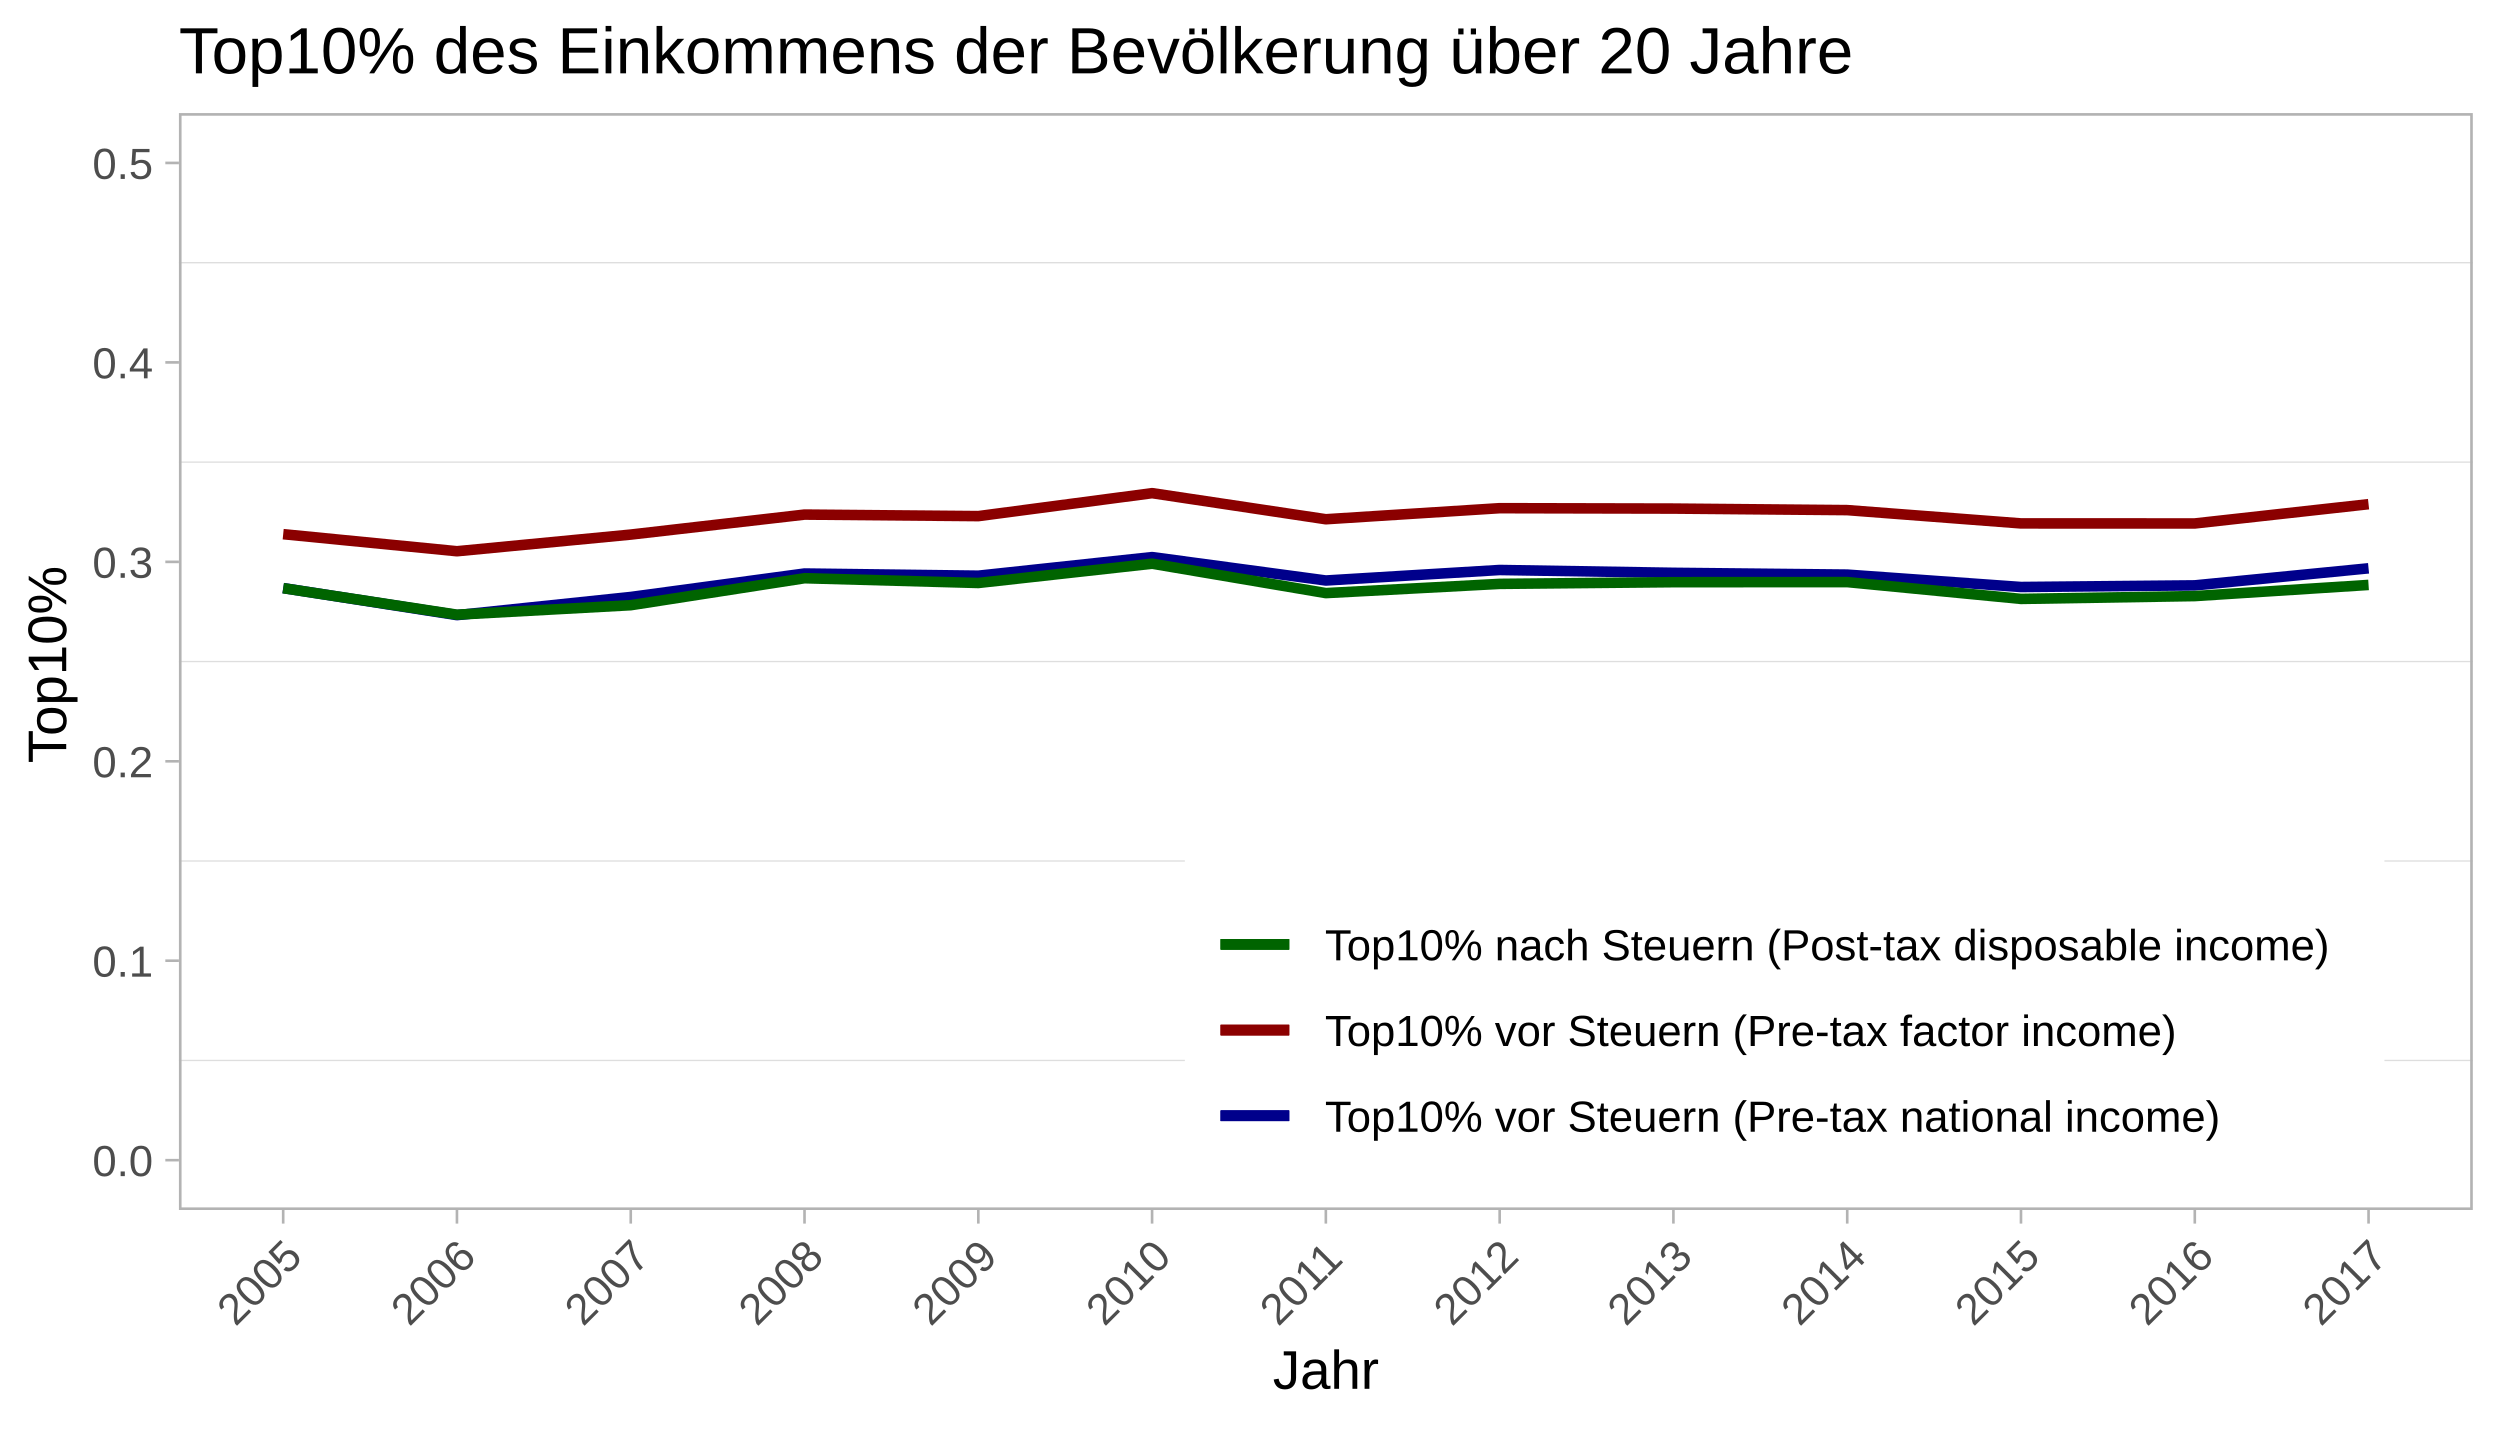
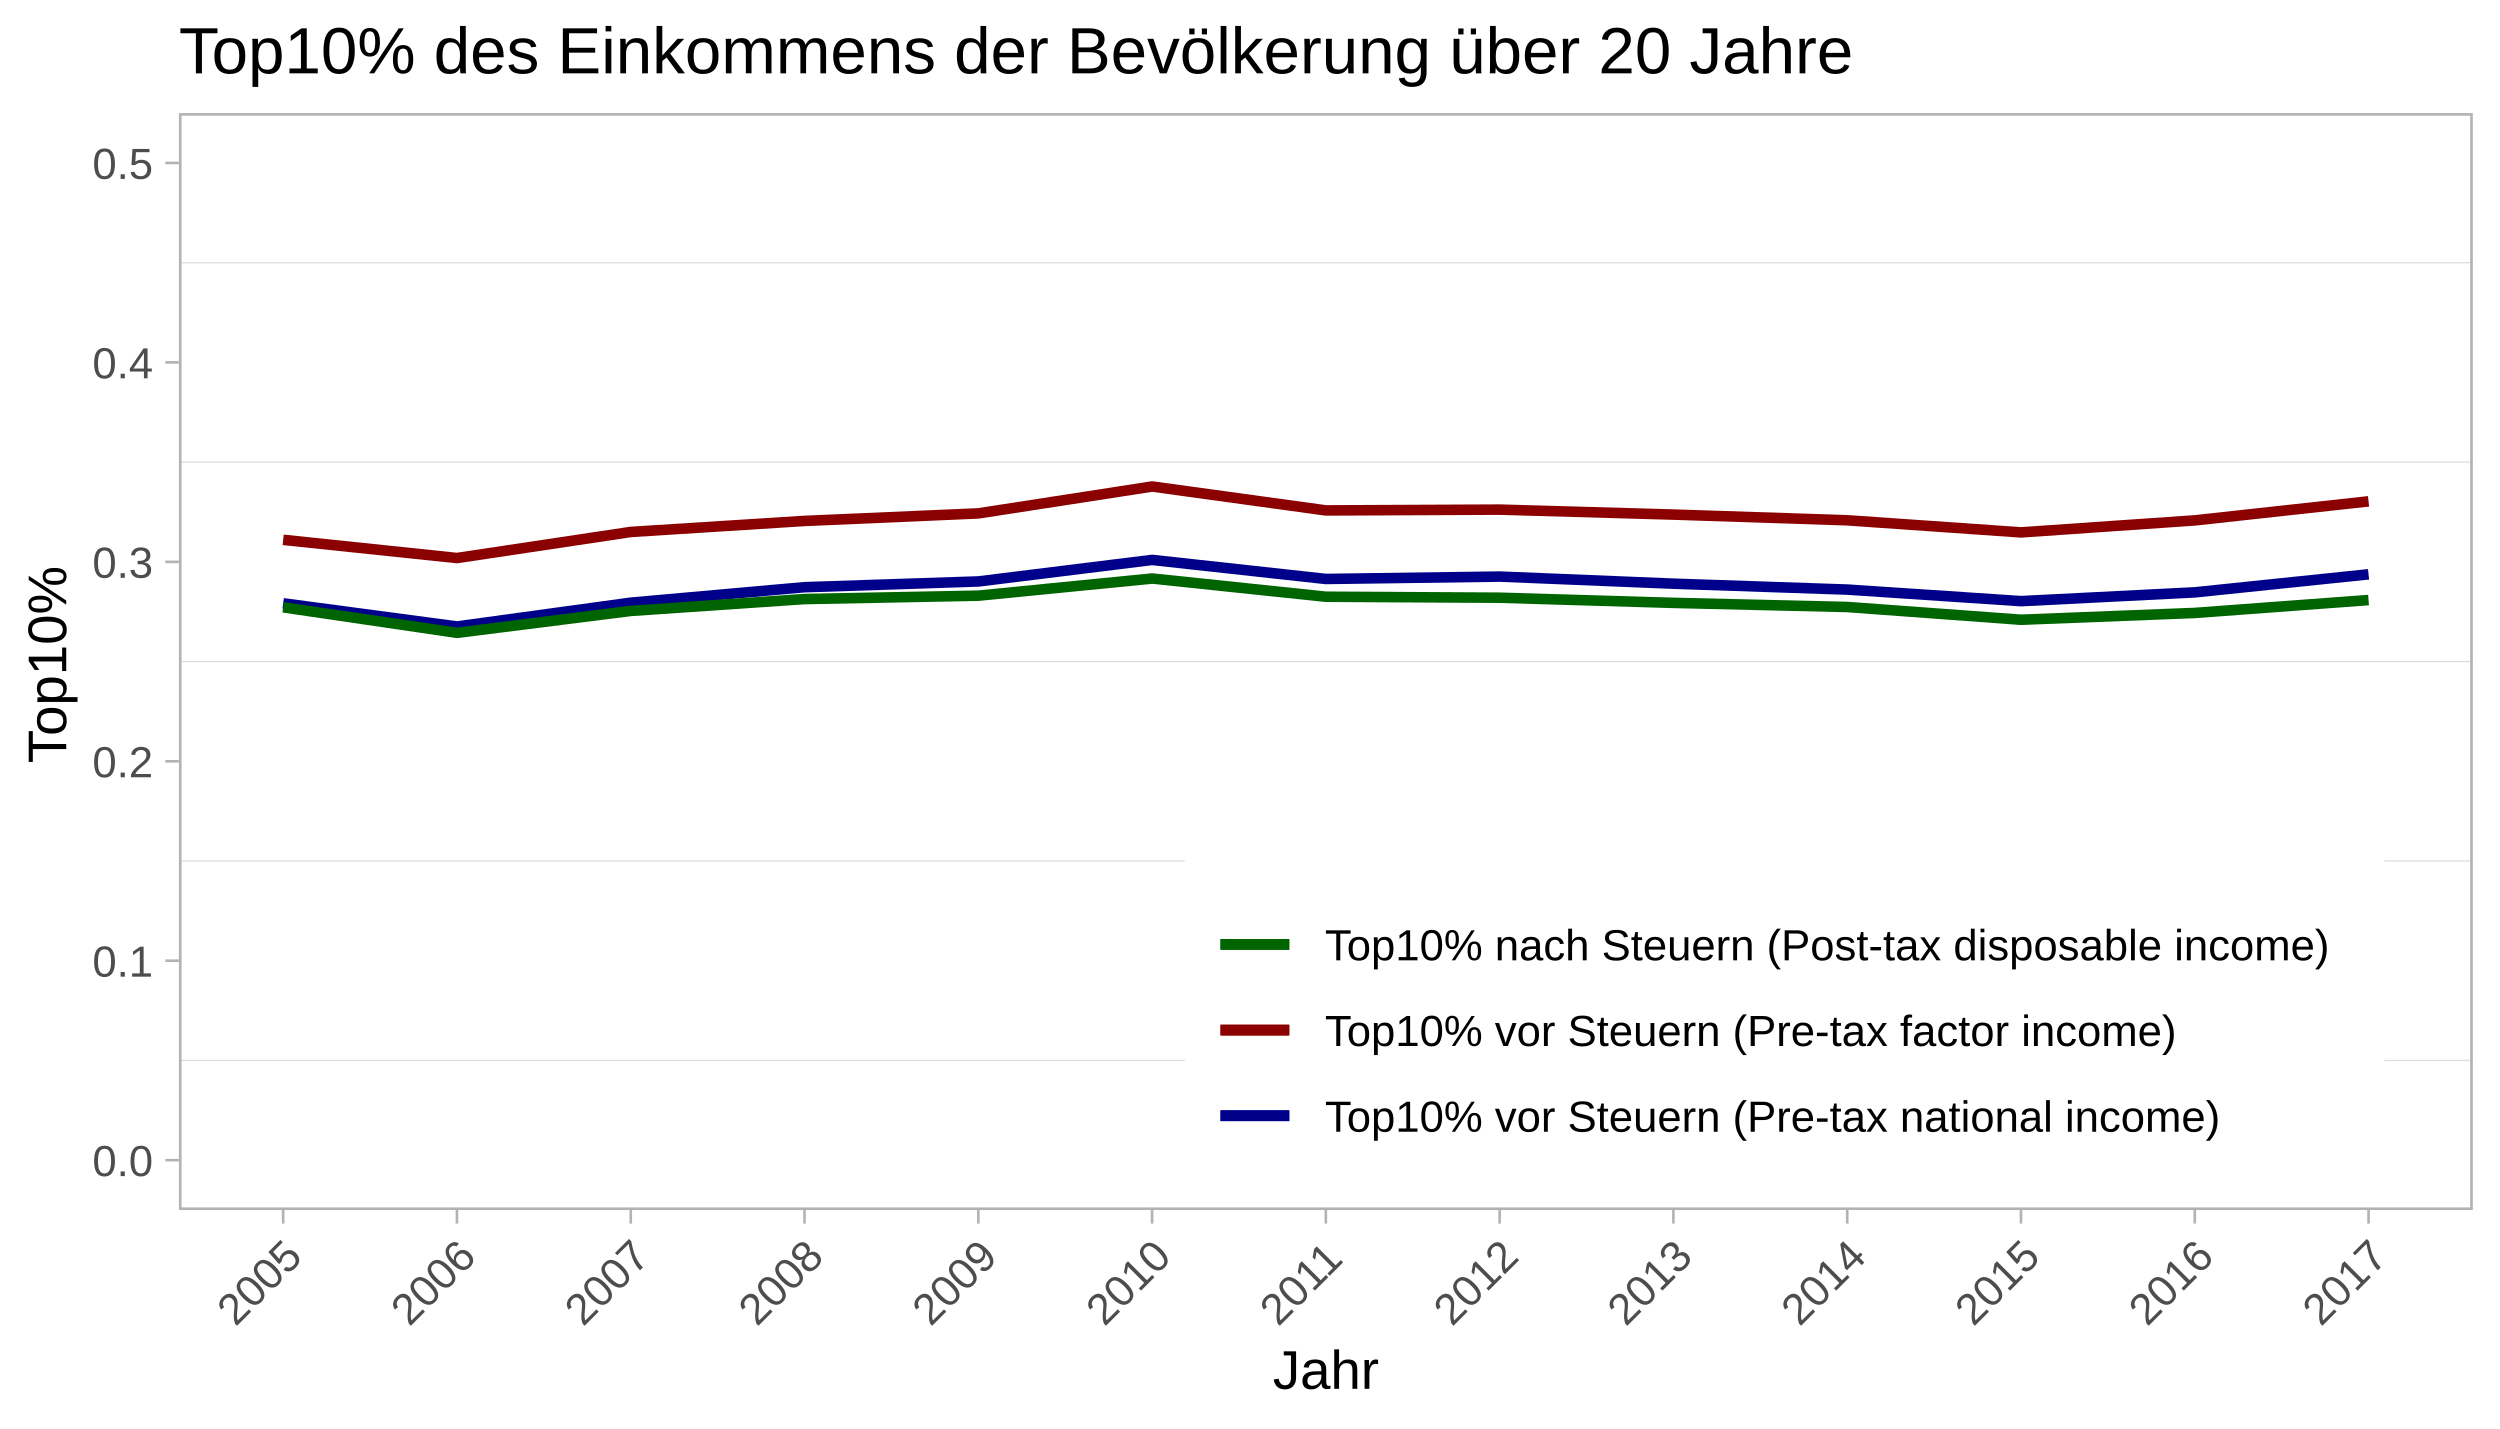
<svg xmlns="http://www.w3.org/2000/svg" viewBox="0 0 504.00 288.00">
  <defs>
    <style type="text/css">
    line, polyline, path, rect, circle {
      fill: none;
      stroke: #000000;
      stroke-linecap: round;
      stroke-linejoin: round;
      stroke-miterlimit: 10.00;
    }
  </style>
  </defs>
  <rect width="100%" height="100%" style="stroke: none; fill: #FFFFFF;" />
  <rect x="-0.00" y="0.00" width="504.00" height="288.00" style="stroke-width: 1.07; stroke: #FFFFFF; fill: #FFFFFF;" />
  <defs>
    <clipPath id="cpMzYuMDY4Mnw0OTguNTIxfDI0My45NDR8MjIuODAyNw==">
      <rect x="36.07" y="22.80" width="462.45" height="221.14" />
    </clipPath>
  </defs>
  <rect x="36.07" y="22.80" width="462.45" height="221.14" style="stroke-width: 1.07; stroke: none; fill: #FFFFFF;" clip-path="url(#cpMzYuMDY4Mnw0OTguNTIxfDI0My45NDR8MjIuODAyNw==)" />
  <polyline points="36.07,213.79 498.52,213.79 " style="stroke-width: 0.27; stroke: #DEDEDE; stroke-linecap: butt;" clip-path="url(#cpMzYuMDY4Mnw0OTguNTIxfDI0My45NDR8MjIuODAyNw==)" />
  <polyline points="36.07,173.58 498.52,173.58 " style="stroke-width: 0.27; stroke: #DEDEDE; stroke-linecap: butt;" clip-path="url(#cpMzYuMDY4Mnw0OTguNTIxfDI0My45NDR8MjIuODAyNw==)" />
  <polyline points="36.07,133.37 498.52,133.37 " style="stroke-width: 0.27; stroke: #DEDEDE; stroke-linecap: butt;" clip-path="url(#cpMzYuMDY4Mnw0OTguNTIxfDI0My45NDR8MjIuODAyNw==)" />
  <polyline points="36.07,93.17 498.52,93.17 " style="stroke-width: 0.27; stroke: #DEDEDE; stroke-linecap: butt;" clip-path="url(#cpMzYuMDY4Mnw0OTguNTIxfDI0My45NDR8MjIuODAyNw==)" />
  <polyline points="36.07,52.96 498.52,52.96 " style="stroke-width: 0.27; stroke: #DEDEDE; stroke-linecap: butt;" clip-path="url(#cpMzYuMDY4Mnw0OTguNTIxfDI0My45NDR8MjIuODAyNw==)" />
-   <polyline points="57.09,107.69 92.12,111.13 127.16,107.77 162.19,103.74 197.23,104.05 232.26,99.42 267.29,104.68 302.33,102.45 337.36,102.53 372.40,102.84 407.43,105.52 442.47,105.53 477.50,101.64 " style="stroke-width: 2.13; stroke: #8B0000; stroke-linecap: butt;" clip-path="url(#cpMzYuMDY4Mnw0OTguNTIxfDI0My45NDR8MjIuODAyNw==)" />
-   <polyline points="57.09,118.56 92.12,124.01 127.16,120.35 162.19,115.62 197.23,116.06 232.26,112.31 267.29,117.03 302.33,114.91 337.36,115.48 372.40,115.84 407.43,118.34 442.47,118.01 477.50,114.57 " style="stroke-width: 2.13; stroke: #00008B; stroke-linecap: butt;" clip-path="url(#cpMzYuMDY4Mnw0OTguNTIxfDI0My45NDR8MjIuODAyNw==)" />
-   <polyline points="57.09,118.58 92.12,123.92 127.16,122.01 162.19,116.57 197.23,117.53 232.26,113.64 267.29,119.57 302.33,117.71 337.36,117.37 372.40,117.35 407.43,120.74 442.47,120.17 477.50,117.92 " style="stroke-width: 2.13; stroke: #006400; stroke-linecap: butt;" clip-path="url(#cpMzYuMDY4Mnw0OTguNTIxfDI0My45NDR8MjIuODAyNw==)" />
+   <polyline points="57.09,108.83 92.12,112.50 127.16,107.24 162.19,105.02 197.23,103.50 232.26,98.08 267.29,102.90 302.33,102.74 337.36,103.74 372.40,104.89 407.43,107.33 442.47,104.91 477.50,101.07 " style="stroke-width: 2.13; stroke: #8B0000; stroke-linecap: butt;" clip-path="url(#cpMzYuMDY4Mnw0OTguNTIxfDI0My45NDR8MjIuODAyNw==)" />
+   <polyline points="57.09,121.63 92.12,126.30 127.16,121.50 162.19,118.38 197.23,117.22 232.26,112.88 267.29,116.72 302.33,116.24 337.36,117.67 372.40,118.86 407.43,121.19 442.47,119.42 477.50,115.78 " style="stroke-width: 2.13; stroke: #00008B; stroke-linecap: butt;" clip-path="url(#cpMzYuMDY4Mnw0OTguNTIxfDI0My45NDR8MjIuODAyNw==)" />
+   <polyline points="57.09,122.43 92.12,127.58 127.16,123.16 162.19,120.77 197.23,120.09 232.26,116.63 267.29,120.30 302.33,120.50 337.36,121.54 372.40,122.37 407.43,124.94 442.47,123.57 477.50,120.97 " style="stroke-width: 2.13; stroke: #006400; stroke-linecap: butt;" clip-path="url(#cpMzYuMDY4Mnw0OTguNTIxfDI0My45NDR8MjIuODAyNw==)" />
  <rect x="36.07" y="22.80" width="462.45" height="221.14" style="stroke-width: 1.07; stroke: #B3B3B3;" clip-path="url(#cpMzYuMDY4Mnw0OTguNTIxfDI0My45NDR8MjIuODAyNw==)" />
  <defs>
    <clipPath id="cpMHw1MDR8Mjg4fDA=">
      <rect x="0.00" y="0.00" width="504.00" height="288.00" />
    </clipPath>
  </defs>
  <g clip-path="url(#cpMHw1MDR8Mjg4fDA=)">
    <text x="18.63" y="237.11" style="font-size: 8.80px; fill: #4D4D4D; font-family: Arial;" textLength="12.51px" lengthAdjust="spacingAndGlyphs">0.0</text>
  </g>
  <g clip-path="url(#cpMHw1MDR8Mjg4fDA=)">
    <text x="18.63" y="196.90" style="font-size: 8.80px; fill: #4D4D4D; font-family: Arial;" textLength="12.51px" lengthAdjust="spacingAndGlyphs">0.1</text>
  </g>
  <g clip-path="url(#cpMHw1MDR8Mjg4fDA=)">
    <text x="18.63" y="156.70" style="font-size: 8.80px; fill: #4D4D4D; font-family: Arial;" textLength="12.51px" lengthAdjust="spacingAndGlyphs">0.2</text>
  </g>
  <g clip-path="url(#cpMHw1MDR8Mjg4fDA=)">
    <text x="18.63" y="116.49" style="font-size: 8.80px; fill: #4D4D4D; font-family: Arial;" textLength="12.51px" lengthAdjust="spacingAndGlyphs">0.3</text>
  </g>
  <g clip-path="url(#cpMHw1MDR8Mjg4fDA=)">
    <text x="18.63" y="76.28" style="font-size: 8.80px; fill: #4D4D4D; font-family: Arial;" textLength="12.51px" lengthAdjust="spacingAndGlyphs">0.4</text>
  </g>
  <g clip-path="url(#cpMHw1MDR8Mjg4fDA=)">
    <text x="18.63" y="36.07" style="font-size: 8.80px; fill: #4D4D4D; font-family: Arial;" textLength="12.51px" lengthAdjust="spacingAndGlyphs">0.5</text>
  </g>
  <polyline points="33.33,233.89 36.07,233.89 " style="stroke-width: 0.53; stroke: #B3B3B3; stroke-linecap: butt;" clip-path="url(#cpMHw1MDR8Mjg4fDA=)" />
  <polyline points="33.33,193.68 36.07,193.68 " style="stroke-width: 0.53; stroke: #B3B3B3; stroke-linecap: butt;" clip-path="url(#cpMHw1MDR8Mjg4fDA=)" />
  <polyline points="33.33,153.48 36.07,153.48 " style="stroke-width: 0.53; stroke: #B3B3B3; stroke-linecap: butt;" clip-path="url(#cpMHw1MDR8Mjg4fDA=)" />
  <polyline points="33.33,113.27 36.07,113.27 " style="stroke-width: 0.53; stroke: #B3B3B3; stroke-linecap: butt;" clip-path="url(#cpMHw1MDR8Mjg4fDA=)" />
  <polyline points="33.33,73.06 36.07,73.06 " style="stroke-width: 0.53; stroke: #B3B3B3; stroke-linecap: butt;" clip-path="url(#cpMHw1MDR8Mjg4fDA=)" />
  <polyline points="33.33,32.85 36.07,32.85 " style="stroke-width: 0.53; stroke: #B3B3B3; stroke-linecap: butt;" clip-path="url(#cpMHw1MDR8Mjg4fDA=)" />
  <polyline points="57.09,246.68 57.09,243.94 " style="stroke-width: 0.53; stroke: #B3B3B3; stroke-linecap: butt;" clip-path="url(#cpMHw1MDR8Mjg4fDA=)" />
  <polyline points="92.12,246.68 92.12,243.94 " style="stroke-width: 0.53; stroke: #B3B3B3; stroke-linecap: butt;" clip-path="url(#cpMHw1MDR8Mjg4fDA=)" />
  <polyline points="127.16,246.68 127.16,243.94 " style="stroke-width: 0.53; stroke: #B3B3B3; stroke-linecap: butt;" clip-path="url(#cpMHw1MDR8Mjg4fDA=)" />
  <polyline points="162.19,246.68 162.19,243.94 " style="stroke-width: 0.53; stroke: #B3B3B3; stroke-linecap: butt;" clip-path="url(#cpMHw1MDR8Mjg4fDA=)" />
  <polyline points="197.23,246.68 197.23,243.94 " style="stroke-width: 0.53; stroke: #B3B3B3; stroke-linecap: butt;" clip-path="url(#cpMHw1MDR8Mjg4fDA=)" />
  <polyline points="232.26,246.68 232.26,243.94 " style="stroke-width: 0.53; stroke: #B3B3B3; stroke-linecap: butt;" clip-path="url(#cpMHw1MDR8Mjg4fDA=)" />
  <polyline points="267.29,246.68 267.29,243.94 " style="stroke-width: 0.53; stroke: #B3B3B3; stroke-linecap: butt;" clip-path="url(#cpMHw1MDR8Mjg4fDA=)" />
  <polyline points="302.33,246.68 302.33,243.94 " style="stroke-width: 0.53; stroke: #B3B3B3; stroke-linecap: butt;" clip-path="url(#cpMHw1MDR8Mjg4fDA=)" />
  <polyline points="337.36,246.68 337.36,243.94 " style="stroke-width: 0.53; stroke: #B3B3B3; stroke-linecap: butt;" clip-path="url(#cpMHw1MDR8Mjg4fDA=)" />
  <polyline points="372.40,246.68 372.40,243.94 " style="stroke-width: 0.53; stroke: #B3B3B3; stroke-linecap: butt;" clip-path="url(#cpMHw1MDR8Mjg4fDA=)" />
  <polyline points="407.43,246.68 407.43,243.94 " style="stroke-width: 0.53; stroke: #B3B3B3; stroke-linecap: butt;" clip-path="url(#cpMHw1MDR8Mjg4fDA=)" />
  <polyline points="442.47,246.68 442.47,243.94 " style="stroke-width: 0.53; stroke: #B3B3B3; stroke-linecap: butt;" clip-path="url(#cpMHw1MDR8Mjg4fDA=)" />
  <polyline points="477.50,246.68 477.50,243.94 " style="stroke-width: 0.53; stroke: #B3B3B3; stroke-linecap: butt;" clip-path="url(#cpMHw1MDR8Mjg4fDA=)" />
  <g clip-path="url(#cpMHw1MDR8Mjg4fDA=)">
    <text transform="translate(47.48,267.58) rotate(-45)" style="font-size: 8.80px; fill: #4D4D4D; font-family: Arial;" textLength="20.02px" lengthAdjust="spacingAndGlyphs">2005</text>
  </g>
  <g clip-path="url(#cpMHw1MDR8Mjg4fDA=)">
    <text transform="translate(82.52,267.58) rotate(-45)" style="font-size: 8.80px; fill: #4D4D4D; font-family: Arial;" textLength="20.02px" lengthAdjust="spacingAndGlyphs">2006</text>
  </g>
  <g clip-path="url(#cpMHw1MDR8Mjg4fDA=)">
    <text transform="translate(117.55,267.58) rotate(-45)" style="font-size: 8.80px; fill: #4D4D4D; font-family: Arial;" textLength="20.02px" lengthAdjust="spacingAndGlyphs">2007</text>
  </g>
  <g clip-path="url(#cpMHw1MDR8Mjg4fDA=)">
    <text transform="translate(152.59,267.58) rotate(-45)" style="font-size: 8.80px; fill: #4D4D4D; font-family: Arial;" textLength="20.02px" lengthAdjust="spacingAndGlyphs">2008</text>
  </g>
  <g clip-path="url(#cpMHw1MDR8Mjg4fDA=)">
    <text transform="translate(187.62,267.58) rotate(-45)" style="font-size: 8.80px; fill: #4D4D4D; font-family: Arial;" textLength="20.02px" lengthAdjust="spacingAndGlyphs">2009</text>
  </g>
  <g clip-path="url(#cpMHw1MDR8Mjg4fDA=)">
    <text transform="translate(222.65,267.58) rotate(-45)" style="font-size: 8.80px; fill: #4D4D4D; font-family: Arial;" textLength="20.02px" lengthAdjust="spacingAndGlyphs">2010</text>
  </g>
  <g clip-path="url(#cpMHw1MDR8Mjg4fDA=)">
    <text transform="translate(257.69,267.58) rotate(-45)" style="font-size: 8.80px; fill: #4D4D4D; font-family: Arial;" textLength="20.02px" lengthAdjust="spacingAndGlyphs">2011</text>
  </g>
  <g clip-path="url(#cpMHw1MDR8Mjg4fDA=)">
    <text transform="translate(292.72,267.58) rotate(-45)" style="font-size: 8.80px; fill: #4D4D4D; font-family: Arial;" textLength="20.02px" lengthAdjust="spacingAndGlyphs">2012</text>
  </g>
  <g clip-path="url(#cpMHw1MDR8Mjg4fDA=)">
    <text transform="translate(327.76,267.58) rotate(-45)" style="font-size: 8.80px; fill: #4D4D4D; font-family: Arial;" textLength="20.02px" lengthAdjust="spacingAndGlyphs">2013</text>
  </g>
  <g clip-path="url(#cpMHw1MDR8Mjg4fDA=)">
    <text transform="translate(362.79,267.58) rotate(-45)" style="font-size: 8.80px; fill: #4D4D4D; font-family: Arial;" textLength="20.02px" lengthAdjust="spacingAndGlyphs">2014</text>
  </g>
  <g clip-path="url(#cpMHw1MDR8Mjg4fDA=)">
    <text transform="translate(397.83,267.58) rotate(-45)" style="font-size: 8.80px; fill: #4D4D4D; font-family: Arial;" textLength="20.02px" lengthAdjust="spacingAndGlyphs">2015</text>
  </g>
  <g clip-path="url(#cpMHw1MDR8Mjg4fDA=)">
    <text transform="translate(432.86,267.58) rotate(-45)" style="font-size: 8.80px; fill: #4D4D4D; font-family: Arial;" textLength="20.02px" lengthAdjust="spacingAndGlyphs">2016</text>
  </g>
  <g clip-path="url(#cpMHw1MDR8Mjg4fDA=)">
    <text transform="translate(467.89,267.58) rotate(-45)" style="font-size: 8.80px; fill: #4D4D4D; font-family: Arial;" textLength="20.02px" lengthAdjust="spacingAndGlyphs">2017</text>
  </g>
  <g clip-path="url(#cpMHw1MDR8Mjg4fDA=)">
    <text x="256.60" y="279.99" style="font-size: 11.00px; font-family: Arial;" textLength="21.40px" lengthAdjust="spacingAndGlyphs">Jahr</text>
  </g>
  <g clip-path="url(#cpMHw1MDR8Mjg4fDA=)">
    <text transform="translate(13.35,153.86) rotate(-90)" style="font-size: 11.00px; font-family: Arial;" textLength="40.97px" lengthAdjust="spacingAndGlyphs">Top10%</text>
  </g>
  <rect x="238.87" y="160.37" width="241.83" height="78.68" style="stroke-width: 1.07; stroke: none; fill: #FFFFFF;" clip-path="url(#cpMHw1MDR8Mjg4fDA=)" />
  <rect x="244.35" y="181.74" width="17.28" height="17.28" style="stroke-width: 1.07; stroke: none; fill: #FFFFFF;" clip-path="url(#cpMHw1MDR8Mjg4fDA=)" />
  <line x1="246.08" y1="190.38" x2="259.90" y2="190.38" style="stroke-width: 2.13; stroke: #006400; stroke-linecap: butt;" clip-path="url(#cpMHw1MDR8Mjg4fDA=)" />
  <line x1="246.08" y1="190.38" x2="259.90" y2="190.38" style="stroke-width: 2.13; stroke: #006400; stroke-linecap: butt;" clip-path="url(#cpMHw1MDR8Mjg4fDA=)" />
  <line x1="246.08" y1="190.38" x2="259.90" y2="190.38" style="stroke-width: 2.13; stroke: #006400; stroke-linecap: butt;" clip-path="url(#cpMHw1MDR8Mjg4fDA=)" />
  <rect x="244.35" y="199.02" width="17.28" height="17.28" style="stroke-width: 1.07; stroke: none; fill: #FFFFFF;" clip-path="url(#cpMHw1MDR8Mjg4fDA=)" />
  <line x1="246.08" y1="207.66" x2="259.90" y2="207.66" style="stroke-width: 2.13; stroke: #8B0000; stroke-linecap: butt;" clip-path="url(#cpMHw1MDR8Mjg4fDA=)" />
  <line x1="246.08" y1="207.66" x2="259.90" y2="207.66" style="stroke-width: 2.13; stroke: #8B0000; stroke-linecap: butt;" clip-path="url(#cpMHw1MDR8Mjg4fDA=)" />
  <line x1="246.08" y1="207.66" x2="259.90" y2="207.66" style="stroke-width: 2.13; stroke: #8B0000; stroke-linecap: butt;" clip-path="url(#cpMHw1MDR8Mjg4fDA=)" />
  <rect x="244.35" y="216.30" width="17.28" height="17.28" style="stroke-width: 1.07; stroke: none; fill: #FFFFFF;" clip-path="url(#cpMHw1MDR8Mjg4fDA=)" />
  <line x1="246.08" y1="224.94" x2="259.90" y2="224.94" style="stroke-width: 2.13; stroke: #00008B; stroke-linecap: butt;" clip-path="url(#cpMHw1MDR8Mjg4fDA=)" />
  <line x1="246.08" y1="224.94" x2="259.90" y2="224.94" style="stroke-width: 2.13; stroke: #00008B; stroke-linecap: butt;" clip-path="url(#cpMHw1MDR8Mjg4fDA=)" />
  <line x1="246.08" y1="224.94" x2="259.90" y2="224.94" style="stroke-width: 2.13; stroke: #00008B; stroke-linecap: butt;" clip-path="url(#cpMHw1MDR8Mjg4fDA=)" />
  <g clip-path="url(#cpMHw1MDR8Mjg4fDA=)">
    <text x="267.11" y="193.60" style="font-size: 8.80px; font-family: Arial;" textLength="208.11px" lengthAdjust="spacingAndGlyphs">Top10% nach Steuern (Post-tax disposable income)</text>
  </g>
  <g clip-path="url(#cpMHw1MDR8Mjg4fDA=)">
    <text x="267.11" y="210.88" style="font-size: 8.80px; font-family: Arial;" textLength="176.57px" lengthAdjust="spacingAndGlyphs">Top10% vor Steuern (Pre-tax factor income)</text>
  </g>
  <g clip-path="url(#cpMHw1MDR8Mjg4fDA=)">
    <text x="267.11" y="228.16" style="font-size: 8.80px; font-family: Arial;" textLength="185.59px" lengthAdjust="spacingAndGlyphs">Top10% vor Steuern (Pre-tax national income)</text>
  </g>
  <g clip-path="url(#cpMHw1MDR8Mjg4fDA=)">
    <text x="36.07" y="14.79" style="font-size: 13.20px; font-family: Arial;" textLength="337.47px" lengthAdjust="spacingAndGlyphs">Top10%  des Einkommens der Bevölkerung über 20 Jahre</text>
  </g>
</svg>
